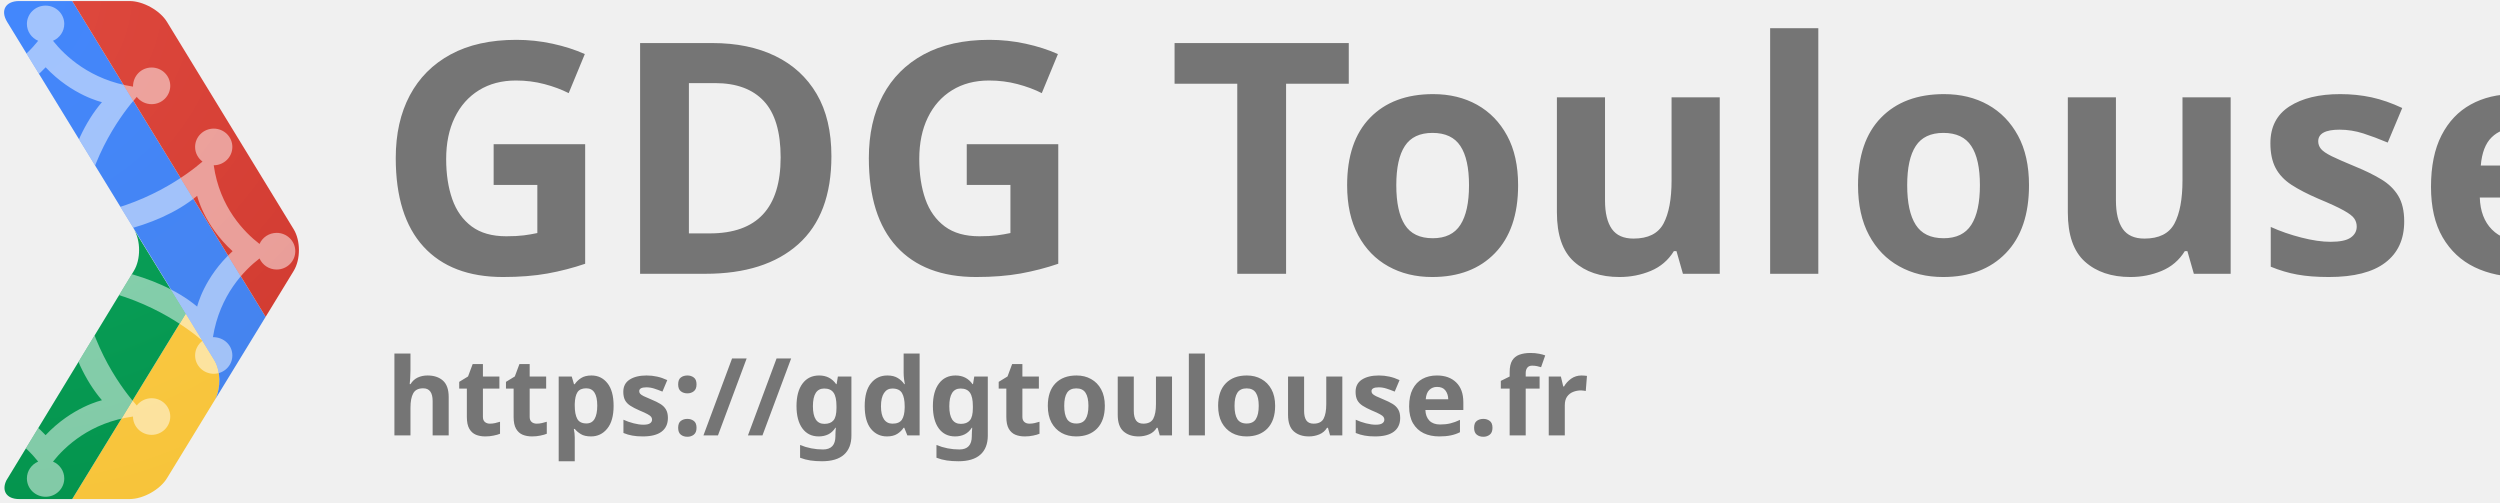
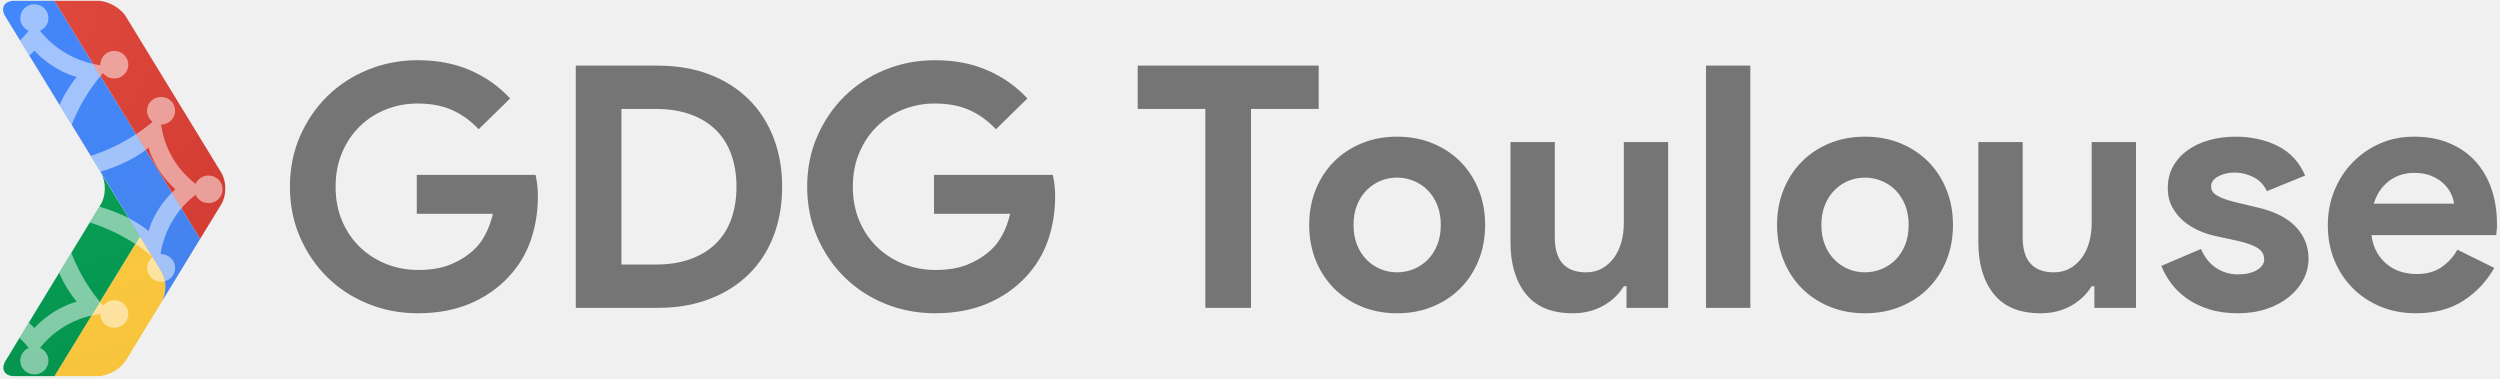
- <svg xmlns="http://www.w3.org/2000/svg" xmlns:xlink="http://www.w3.org/1999/xlink" width="557px" height="112px" viewBox="0 0 557 112" version="1.1">
+ <svg xmlns="http://www.w3.org/2000/svg" xmlns:xlink="http://www.w3.org/1999/xlink" width="739px" height="112px" viewBox="0 0 739 112" version="1.1">
  <defs>
    <radialGradient cx="-54.152%" cy="-174.153%" fx="-54.152%" fy="-174.153%" r="402.146%" gradientTransform="translate(-0.541521,-1.741532),scale(1,0.793815),translate(0.541521,1.741532)" id="radialGradient-1">
      <stop stop-color="#FFCD4D" offset="0%" />
      <stop stop-color="#F6C338" offset="100%" />
    </radialGradient>
    <path d="M25.556,0.102 L0.26,41.406 L13.036,41.406 C16.059,41.406 19.816,39.32 21.376,36.76 L32.137,19.159 C33.407,16.576 33.364,12.821 31.913,10.441 L25.556,0.102 Z" id="path-2" />
    <radialGradient cx="-6.595%" cy="-88.351%" fx="-6.595%" fy="-88.351%" r="326.489%" gradientTransform="translate(-0.065952,-0.883512),scale(1,0.671743),translate(0.065952,0.883512)" id="radialGradient-4">
      <stop stop-color="#0DA960" offset="0%" />
      <stop stop-color="#03914B" offset="100%" />
    </radialGradient>
    <path d="M28.926,0.052 C30.485,2.604 30.485,6.781 28.926,9.342 L0.515,56.036 C-0.581,58.343 0.559,60.173 3.378,60.173 L15.193,60.173 L40.489,18.868 L28.926,0.052 Z" id="path-5" />
    <radialGradient cx="-4.422%" cy="-2.563%" fx="-4.422%" fy="-2.563%" r="226.256%" gradientTransform="translate(-0.044222,-0.025635),scale(1,0.656898),translate(0.044222,0.025635)" id="radialGradient-7">
      <stop stop-color="#4387FD" offset="0%" />
      <stop stop-color="#4683EA" offset="100%" />
    </radialGradient>
    <path d="M3.378,0.19 C0.343,0.19 -0.862,2.283 0.697,4.833 L46.846,80.184 C48.297,82.565 48.34,86.319 47.07,88.902 L58.29,70.546 L15.2,0.19 L3.378,0.19 Z" id="path-8" />
    <radialGradient cx="-35.161%" cy="-3.233%" fx="-35.161%" fy="-3.233%" r="261.045%" gradientTransform="translate(-0.351606,-0.032331),scale(1,0.717851),translate(0.351606,0.032331)" id="radialGradient-10">
      <stop stop-color="#E04A3F" offset="0%" />
      <stop stop-color="#CD372D" offset="100%" />
    </radialGradient>
    <path d="M49.601,51.029 L21.376,4.833 C19.815,2.282 16.059,0.19 13.036,0.19 L0.267,0.19 L43.357,70.547 L49.602,60.319 C51.163,57.758 51.163,53.58 49.601,51.029 Z" id="path-11" />
  </defs>
  <g id="Page-1" stroke="none" stroke-width="1" fill="none" fill-rule="evenodd">
-     <g id="Group-3" transform="translate(-87, -8)">
-       <g id="Group-2" transform="translate(171, 0)" fill="#757575" font-family="ProductSans-Bold, Product Sans" font-weight="bold">
-         <text id="GDG-Toulouse" font-size="72">
-           <tspan x="0" y="69">GDG Toulouse</tspan>
-         </text>
-         <text id="https://gdgtoulouse." font-size="24">
-           <tspan x="2" y="105">https://gdgtoulouse.fr</tspan>
-         </text>
-       </g>
-       <g id="Group-6" transform="translate(32, 3)">
-         <g id="logo" transform="translate(0, 15)" />
-         <g id="Group-4" transform="translate(28, 0)">
-           <g id="Group-5" transform="translate(27.89376, 5.041667)">
+     <g id="Group-7-Copy" transform="translate(-55, -5)">
+       <path d="M178.2,56.7 L213.3,56.7 C213.5,57.5 213.667,58.467 213.8,59.6 C213.933,60.733 214,61.867 214,63 C214,67.6 213.3,71.933 211.9,76 C210.5,80.067 208.3,83.7 205.3,86.9 C202.1,90.3 198.267,92.933 193.8,94.8 C189.333,96.667 184.233,97.6 178.5,97.6 C173.3,97.6 168.4,96.667 163.8,94.8 C159.2,92.933 155.2,90.333 151.8,87 C148.4,83.667 145.7,79.717 143.7,75.15 C141.7,70.583 140.7,65.6 140.7,60.2 C140.7,54.8 141.7,49.817 143.7,45.25 C145.7,40.683 148.4,36.733 151.8,33.4 C155.2,30.067 159.2,27.467 163.8,25.6 C168.4,23.733 173.3,22.8 178.5,22.8 C184.3,22.8 189.483,23.8 194.05,25.8 C198.617,27.8 202.533,30.567 205.8,34.1 L196.5,43.2 C194.167,40.733 191.567,38.85 188.7,37.55 C185.833,36.25 182.4,35.6 178.4,35.6 C175.133,35.6 172.033,36.183 169.1,37.35 C166.167,38.517 163.6,40.167 161.4,42.3 C159.2,44.433 157.45,47.017 156.15,50.05 C154.85,53.083 154.2,56.467 154.2,60.2 C154.2,63.933 154.85,67.317 156.15,70.35 C157.45,73.383 159.217,75.967 161.45,78.1 C163.683,80.233 166.267,81.883 169.2,83.05 C172.133,84.217 175.267,84.8 178.6,84.8 C182.4,84.8 185.617,84.25 188.25,83.15 C190.883,82.05 193.133,80.633 195,78.9 C196.333,77.7 197.483,76.183 198.45,74.35 C199.417,72.517 200.167,70.467 200.7,68.2 L178.2,68.2 L178.2,56.7 Z M225.2,24.4 L249.4,24.4 C255.067,24.4 260.167,25.267 264.7,27 C269.233,28.733 273.1,31.183 276.3,34.35 C279.5,37.517 281.95,41.3 283.65,45.7 C285.35,50.1 286.2,54.933 286.2,60.2 C286.2,65.533 285.35,70.4 283.65,74.8 C281.95,79.2 279.5,82.967 276.3,86.1 C273.1,89.233 269.233,91.667 264.7,93.4 C260.167,95.133 255.067,96 249.4,96 L225.2,96 L225.2,24.4 Z M248.8,83.2 C252.733,83.2 256.2,82.65 259.2,81.55 C262.2,80.45 264.7,78.9 266.7,76.9 C268.7,74.9 270.2,72.483 271.2,69.65 C272.2,66.817 272.7,63.667 272.7,60.2 C272.7,56.733 272.2,53.583 271.2,50.75 C270.2,47.917 268.7,45.5 266.7,43.5 C264.7,41.5 262.2,39.95 259.2,38.85 C256.2,37.75 252.733,37.2 248.8,37.2 L238.7,37.2 L238.7,83.2 L248.8,83.2 Z M331.1,56.7 L366.2,56.7 C366.4,57.5 366.567,58.467 366.7,59.6 C366.833,60.733 366.9,61.867 366.9,63 C366.9,67.6 366.2,71.933 364.8,76 C363.4,80.067 361.2,83.7 358.2,86.9 C355,90.3 351.167,92.933 346.7,94.8 C342.233,96.667 337.133,97.6 331.4,97.6 C326.2,97.6 321.3,96.667 316.7,94.8 C312.1,92.933 308.1,90.333 304.7,87 C301.3,83.667 298.6,79.717 296.6,75.15 C294.6,70.583 293.6,65.6 293.6,60.2 C293.6,54.8 294.6,49.817 296.6,45.25 C298.6,40.683 301.3,36.733 304.7,33.4 C308.1,30.067 312.1,27.467 316.7,25.6 C321.3,23.733 326.2,22.8 331.4,22.8 C337.2,22.8 342.383,23.8 346.95,25.8 C351.517,27.8 355.433,30.567 358.7,34.1 L349.4,43.2 C347.067,40.733 344.467,38.85 341.6,37.55 C338.733,36.25 335.3,35.6 331.3,35.6 C328.033,35.6 324.933,36.183 322,37.35 C319.067,38.517 316.5,40.167 314.3,42.3 C312.1,44.433 310.35,47.017 309.05,50.05 C307.75,53.083 307.1,56.467 307.1,60.2 C307.1,63.933 307.75,67.317 309.05,70.35 C310.35,73.383 312.117,75.967 314.35,78.1 C316.583,80.233 319.167,81.883 322.1,83.05 C325.033,84.217 328.167,84.8 331.5,84.8 C335.3,84.8 338.517,84.25 341.15,83.15 C343.783,82.05 346.033,80.633 347.9,78.9 C349.233,77.7 350.383,76.183 351.35,74.35 C352.317,72.517 353.067,70.467 353.6,68.2 L331.1,68.2 L331.1,56.7 Z M411.3,96 L411.3,37.2 L391.3,37.2 L391.3,24.4 L444.8,24.4 L444.8,37.2 L424.8,37.2 L424.8,96 L411.3,96 Z M468,45.4 C471.8,45.4 475.283,46.05 478.45,47.35 C481.617,48.65 484.35,50.45 486.65,52.75 C488.95,55.05 490.75,57.8 492.05,61 C493.35,64.2 494,67.7 494,71.5 C494,75.3 493.35,78.8 492.05,82 C490.75,85.2 488.95,87.95 486.65,90.25 C484.35,92.55 481.617,94.35 478.45,95.65 C475.283,96.95 471.8,97.6 468,97.6 C464.2,97.6 460.717,96.95 457.55,95.65 C454.383,94.35 451.65,92.55 449.35,90.25 C447.05,87.95 445.25,85.2 443.95,82 C442.65,78.8 442,75.3 442,71.5 C442,67.7 442.65,64.2 443.95,61 C445.25,57.8 447.05,55.05 449.35,52.75 C451.65,50.45 454.383,48.65 457.55,47.35 C460.717,46.05 464.2,45.4 468,45.4 Z M468,85.5 C469.667,85.5 471.283,85.183 472.85,84.55 C474.417,83.917 475.8,83 477,81.8 C478.2,80.6 479.15,79.133 479.85,77.4 C480.55,75.667 480.9,73.7 480.9,71.5 C480.9,69.3 480.55,67.333 479.85,65.6 C479.15,63.867 478.2,62.4 477,61.2 C475.8,60 474.417,59.083 472.85,58.45 C471.283,57.817 469.667,57.5 468,57.5 C466.267,57.5 464.633,57.817 463.1,58.45 C461.567,59.083 460.2,60 459,61.2 C457.8,62.4 456.85,63.867 456.15,65.6 C455.45,67.333 455.1,69.3 455.1,71.5 C455.1,73.7 455.45,75.667 456.15,77.4 C456.85,79.133 457.8,80.6 459,81.8 C460.2,83 461.567,83.917 463.1,84.55 C464.633,85.183 466.267,85.5 468,85.5 Z M535.8,89.6 L535,89.6 C533.467,92.067 531.4,94.017 528.8,95.45 C526.2,96.883 523.233,97.6 519.9,97.6 C513.7,97.6 509.083,95.7 506.05,91.9 C503.017,88.1 501.5,83.033 501.5,76.7 L501.5,47 L514.6,47 L514.6,75.1 C514.6,78.633 515.383,81.25 516.95,82.95 C518.517,84.65 520.8,85.5 523.8,85.5 C525.6,85.5 527.183,85.117 528.55,84.35 C529.917,83.583 531.083,82.55 532.05,81.25 C533.017,79.95 533.75,78.417 534.25,76.65 C534.75,74.883 535,73 535,71 L535,47 L548.1,47 L548.1,96 L535.8,96 L535.8,89.6 Z M559.3,96 L559.3,24.4 L572.4,24.4 L572.4,96 L559.3,96 Z M606.3,45.4 C610.1,45.4 613.583,46.05 616.75,47.35 C619.917,48.65 622.65,50.45 624.95,52.75 C627.25,55.05 629.05,57.8 630.35,61 C631.65,64.2 632.3,67.7 632.3,71.5 C632.3,75.3 631.65,78.8 630.35,82 C629.05,85.2 627.25,87.95 624.95,90.25 C622.65,92.55 619.917,94.35 616.75,95.65 C613.583,96.95 610.1,97.6 606.3,97.6 C602.5,97.6 599.017,96.95 595.85,95.65 C592.683,94.35 589.95,92.55 587.65,90.25 C585.35,87.95 583.55,85.2 582.25,82 C580.95,78.8 580.3,75.3 580.3,71.5 C580.3,67.7 580.95,64.2 582.25,61 C583.55,57.8 585.35,55.05 587.65,52.75 C589.95,50.45 592.683,48.65 595.85,47.35 C599.017,46.05 602.5,45.4 606.3,45.4 Z M606.3,85.5 C607.967,85.5 609.583,85.183 611.15,84.55 C612.717,83.917 614.1,83 615.3,81.8 C616.5,80.6 617.45,79.133 618.15,77.4 C618.85,75.667 619.2,73.7 619.2,71.5 C619.2,69.3 618.85,67.333 618.15,65.6 C617.45,63.867 616.5,62.4 615.3,61.2 C614.1,60 612.717,59.083 611.15,58.45 C609.583,57.817 607.967,57.5 606.3,57.5 C604.567,57.5 602.933,57.817 601.4,58.45 C599.867,59.083 598.5,60 597.3,61.2 C596.1,62.4 595.15,63.867 594.45,65.6 C593.75,67.333 593.4,69.3 593.4,71.5 C593.4,73.7 593.75,75.667 594.45,77.4 C595.15,79.133 596.1,80.6 597.3,81.8 C598.5,83 599.867,83.917 601.4,84.55 C602.933,85.183 604.567,85.5 606.3,85.5 Z M674.1,89.6 L673.3,89.6 C671.767,92.067 669.7,94.017 667.1,95.45 C664.5,96.883 661.533,97.6 658.2,97.6 C652,97.6 647.383,95.7 644.35,91.9 C641.317,88.1 639.8,83.033 639.8,76.7 L639.8,47 L652.9,47 L652.9,75.1 C652.9,78.633 653.683,81.25 655.25,82.95 C656.817,84.65 659.1,85.5 662.1,85.5 C663.9,85.5 665.483,85.117 666.85,84.35 C668.217,83.583 669.383,82.55 670.35,81.25 C671.317,79.95 672.05,78.417 672.55,76.65 C673.05,74.883 673.3,73 673.3,71 L673.3,47 L686.4,47 L686.4,96 L674.1,96 L674.1,89.6 Z M716.5,97.6 C713.3,97.6 710.45,97.2 707.95,96.4 C705.45,95.6 703.283,94.55 701.45,93.25 C699.617,91.95 698.067,90.45 696.8,88.75 C695.533,87.05 694.567,85.333 693.9,83.6 L705.6,78.6 C706.733,81.133 708.25,83.017 710.15,84.25 C712.05,85.483 714.167,86.1 716.5,86.1 C718.9,86.1 720.8,85.667 722.2,84.8 C723.6,83.933 724.3,82.9 724.3,81.7 C724.3,80.367 723.717,79.283 722.55,78.45 C721.383,77.617 719.367,76.867 716.5,76.2 L709.6,74.7 C708.067,74.367 706.483,73.833 704.85,73.1 C703.217,72.367 701.733,71.433 700.4,70.3 C699.067,69.167 697.967,67.8 697.1,66.2 C696.233,64.6 695.8,62.733 695.8,60.6 C695.8,58.2 696.317,56.067 697.35,54.2 C698.383,52.333 699.8,50.75 701.6,49.45 C703.4,48.15 705.517,47.15 707.95,46.45 C710.383,45.75 713,45.4 715.8,45.4 C720.467,45.4 724.633,46.317 728.3,48.15 C731.967,49.983 734.667,52.9 736.4,56.9 L725.1,61.5 C724.167,59.567 722.8,58.167 721,57.3 C719.2,56.433 717.4,56 715.6,56 C713.733,56 712.1,56.383 710.7,57.15 C709.3,57.917 708.6,58.9 708.6,60.1 C708.6,61.233 709.183,62.133 710.35,62.8 C711.517,63.467 713.1,64.067 715.1,64.6 L722.6,66.4 C727.6,67.6 731.317,69.517 733.75,72.15 C736.183,74.783 737.4,77.9 737.4,81.5 C737.4,83.633 736.9,85.667 735.9,87.6 C734.9,89.533 733.483,91.25 731.65,92.75 C729.817,94.25 727.617,95.433 725.05,96.3 C722.483,97.167 719.633,97.6 716.5,97.6 Z M792.3,84.2 C790.033,88.2 786.983,91.433 783.15,93.9 C779.317,96.367 774.633,97.6 769.1,97.6 C765.367,97.6 761.917,96.95 758.75,95.65 C755.583,94.35 752.833,92.533 750.5,90.2 C748.167,87.867 746.35,85.117 745.05,81.95 C743.75,78.783 743.1,75.3 743.1,71.5 C743.1,67.967 743.733,64.617 745,61.45 C746.267,58.283 748.033,55.517 750.3,53.15 C752.567,50.783 755.25,48.9 758.35,47.5 C761.45,46.1 764.867,45.4 768.6,45.4 C772.533,45.4 776.033,46.05 779.1,47.35 C782.167,48.65 784.733,50.45 786.8,52.75 C788.867,55.05 790.433,57.767 791.5,60.9 C792.567,64.033 793.1,67.433 793.1,71.1 L793.1,72.3 C793.033,72.7 793,73.067 793,73.4 C792.933,73.733 792.9,74.1 792.9,74.5 L756,74.5 C756.267,76.5 756.817,78.217 757.65,79.65 C758.483,81.083 759.517,82.283 760.75,83.25 C761.983,84.217 763.333,84.917 764.8,85.35 C766.267,85.783 767.767,86 769.3,86 C772.3,86 774.783,85.317 776.75,83.95 C778.717,82.583 780.267,80.867 781.4,78.8 L792.3,84.2 Z M780.4,65.2 C780.333,64.333 780.05,63.367 779.55,62.3 C779.05,61.233 778.317,60.233 777.35,59.3 C776.383,58.367 775.183,57.6 773.75,57 C772.317,56.4 770.6,56.1 768.6,56.1 C765.8,56.1 763.333,56.9 761.2,58.5 C759.067,60.1 757.567,62.333 756.7,65.2 L780.4,65.2 Z" id="GDG-Toulouse" fill="#757575" />
+       <g id="Group-6-Copy-2">
+         <g id="logo-copy-2" transform="translate(0, 15)" />
+         <g id="Group-4-Copy-2" transform="translate(28, 0)">
+           <g id="Group-5-Copy-2" transform="translate(27.89376, 5.041667)">
            <g id="path2895" transform="translate(14.93303, 69.74306)">
              <mask id="mask-3" fill="white">
                <use xlink:href="#path-2" />
              </mask>
              <use id="Mask" fill="url(#radialGradient-1)" fill-rule="nonzero" xlink:href="#path-2" />
              <path d="M-53.338,-15.432 C-49.964,-18.028 -44.46,-23.578 -42.957,-32.967 C-45.425,-32.964 -47.284,-34.792 -47.284,-37.047 C-47.284,-39.302 -45.425,-41.13 -43.133,-41.13 C-40.841,-41.13 -38.982,-39.302 -38.982,-37.047 C-38.982,-35.719 -39.635,-34.532 -40.632,-33.786 C-37.395,-31.002 -27.777,-23.708 -13.714,-21.711 C-15.733,-35.549 -23.15,-45.013 -25.981,-48.198 C-26.739,-47.217 -27.946,-46.575 -29.296,-46.575 C-31.589,-46.575 -33.447,-48.403 -33.447,-50.658 C-33.447,-52.913 -31.589,-54.741 -29.296,-54.741 C-27.004,-54.741 -25.145,-52.913 -25.145,-50.658 C-15.603,-51.963 -9.962,-57.377 -7.323,-60.696 C-8.798,-61.322 -9.833,-62.769 -9.833,-64.45 C-9.833,-66.704 -7.975,-68.533 -5.682,-68.533 C-3.367,-68.533 -1.509,-66.704 -1.509,-64.45 C-1.509,-62.769 -2.544,-61.322 -4.019,-60.696 C-1.38,-57.377 4.262,-51.963 13.807,-50.485 C13.804,-52.913 15.662,-54.741 17.955,-54.741 C20.247,-54.741 22.106,-52.913 22.106,-50.658 C22.106,-48.403 20.247,-46.575 17.955,-46.575 C16.605,-46.575 15.398,-47.217 14.64,-48.198 C11.809,-45.013 4.391,-35.549 2.363,-21.711 C16.436,-23.709 26.054,-31.002 29.291,-33.786 C28.294,-34.532 27.641,-35.719 27.641,-37.047 C27.641,-39.302 29.499,-41.13 31.791,-41.13 C34.084,-41.13 35.942,-39.302 35.942,-37.047 C35.942,-34.792 34.084,-32.964 31.791,-32.964 C33.118,-23.578 38.622,-18.028 41.997,-15.432 C42.633,-16.883 44.104,-17.902 45.813,-17.902 C48.105,-17.902 49.964,-16.073 49.964,-13.819 C49.964,-11.564 48.105,-9.736 45.813,-9.736 C44.104,-9.736 42.633,-10.754 41.997,-12.205 C38.622,-9.609 33.118,-4.06 31.616,5.33 C34.084,5.327 35.942,7.155 35.942,9.41 C35.942,11.665 34.084,13.493 31.791,13.493 C29.499,13.493 27.641,11.665 27.641,9.41 C27.641,8.082 28.294,6.895 29.291,6.149 C26.054,3.365 16.436,-3.928 2.372,-5.926 C4.391,7.912 11.809,17.377 14.64,20.561 C15.398,19.58 16.605,18.938 17.955,18.938 C20.247,18.938 22.106,20.766 22.106,23.021 C22.106,25.276 20.247,27.104 17.955,27.104 C15.662,27.104 13.804,25.276 13.804,23.021 C4.262,24.326 -1.38,29.74 -4.019,33.059 C-2.544,33.685 -1.509,35.132 -1.509,36.813 C-1.509,39.067 -3.367,40.896 -5.659,40.896 C-7.975,40.896 -9.833,39.067 -9.833,36.813 C-9.833,35.132 -8.798,33.685 -7.323,33.059 C-9.962,29.74 -15.604,24.326 -25.149,22.848 C-25.145,25.276 -27.004,27.104 -29.296,27.104 C-31.589,27.104 -33.447,25.276 -33.447,23.021 C-33.447,20.766 -31.589,18.938 -29.296,18.938 C-27.946,18.938 -26.739,19.58 -25.981,20.561 C-23.15,17.377 -15.733,7.912 -13.705,-5.926 C-27.777,-3.928 -37.395,3.365 -40.632,6.149 C-39.635,6.895 -38.982,8.082 -38.982,9.41 C-38.982,11.665 -40.841,13.493 -43.133,13.493 C-45.425,13.493 -47.284,11.665 -47.284,9.41 C-47.284,7.155 -45.425,5.327 -43.133,5.327 C-44.46,-4.06 -49.964,-9.609 -53.338,-12.205 C-53.975,-10.754 -55.445,-9.736 -57.154,-9.736 C-59.446,-9.736 -61.305,-11.564 -61.305,-13.819 C-61.305,-16.073 -59.446,-17.902 -57.154,-17.902 C-55.445,-17.902 -53.975,-16.883 -53.338,-15.432 Z M-39.443,-1.478 C-30.066,-9.252 -15.438,-10.999 -8.127,-11.373 C-8.554,-4.172 -10.338,10.183 -18.228,19.391 C-18.228,19.391 -11.621,20.85 -5.669,27.17 C0.29,20.847 6.885,19.391 6.885,19.391 C-1.004,10.183 -2.788,-4.172 -3.172,-11.376 C4.096,-10.999 18.724,-9.252 28.101,-1.478 C28.101,-1.478 29.582,-7.968 35.995,-13.819 C29.585,-19.654 28.101,-26.158 28.101,-26.158 C18.724,-18.384 4.096,-16.637 -3.215,-16.264 C-2.788,-23.464 -1.004,-37.82 6.885,-47.028 C6.885,-47.028 0.291,-48.484 -5.657,-54.789 C-11.621,-48.487 -18.228,-47.028 -18.228,-47.028 C-10.338,-37.82 -8.554,-23.464 -8.17,-16.261 C-15.438,-16.637 -30.066,-18.384 -39.443,-26.158 C-39.443,-26.158 -40.924,-19.669 -47.337,-13.818 C-40.925,-7.971 -39.443,-1.478 -39.443,-1.478 Z" fill="#FFFFFF" fill-rule="nonzero" opacity="0.5" mask="url(#mask-3)" />
            </g>
            <g id="path2895" transform="translate(0, 50.97685)">
              <mask id="mask-6" fill="white">
                <use xlink:href="#path-5" />
              </mask>
              <use id="Mask" fill="url(#radialGradient-4)" fill-rule="nonzero" xlink:href="#path-5" />
              <path d="M-38.405,3.334 C-35.031,0.738 -29.527,-4.811 -28.024,-14.201 C-30.492,-14.198 -32.351,-16.026 -32.351,-18.281 C-32.351,-20.536 -30.492,-22.364 -28.2,-22.364 C-25.908,-22.364 -24.049,-20.536 -24.049,-18.281 C-24.049,-16.953 -24.702,-15.766 -25.699,-15.02 C-22.462,-12.236 -12.844,-4.942 1.219,-2.945 C-0.8,-16.783 -8.217,-26.247 -11.048,-29.432 C-11.806,-28.451 -13.013,-27.808 -14.363,-27.808 C-16.656,-27.808 -18.514,-29.637 -18.514,-31.892 C-18.514,-34.146 -16.656,-35.975 -14.363,-35.975 C-12.071,-35.975 -10.212,-34.146 -10.212,-31.892 C-0.67,-33.197 4.971,-38.611 7.61,-41.93 C6.135,-42.556 5.1,-44.003 5.1,-45.683 C5.1,-47.938 6.958,-49.767 9.251,-49.767 C11.566,-49.767 13.425,-47.938 13.425,-45.683 C13.425,-44.003 12.389,-42.556 10.914,-41.93 C13.553,-38.611 19.195,-33.197 28.74,-31.719 C28.737,-34.146 30.595,-35.975 32.888,-35.975 C35.18,-35.975 37.039,-34.146 37.039,-31.892 C37.039,-29.637 35.18,-27.808 32.888,-27.808 C31.538,-27.808 30.331,-28.451 29.573,-29.432 C26.742,-26.247 19.324,-16.783 17.296,-2.945 C31.369,-4.942 40.987,-12.236 44.224,-15.02 C43.227,-15.766 42.574,-16.953 42.574,-18.281 C42.574,-20.536 44.432,-22.364 46.725,-22.364 C49.017,-22.364 50.875,-20.536 50.875,-18.281 C50.875,-16.026 49.017,-14.198 46.725,-14.198 C48.051,-4.811 53.555,0.738 56.93,3.334 C57.566,1.883 59.037,0.865 60.746,0.865 C63.038,0.865 64.897,2.693 64.897,4.948 C64.897,7.203 63.038,9.031 60.746,9.031 C59.037,9.031 57.566,8.012 56.93,6.561 C53.555,9.157 48.051,14.707 46.549,24.096 C49.017,24.093 50.875,25.921 50.875,28.176 C50.875,30.431 49.017,32.259 46.725,32.259 C44.432,32.259 42.574,30.431 42.574,28.176 C42.574,26.848 43.227,25.661 44.224,24.915 C40.987,22.131 31.369,14.838 17.305,12.84 C19.324,26.678 26.742,36.143 29.573,39.327 C30.331,38.346 31.538,37.704 32.888,37.704 C35.18,37.704 37.039,39.532 37.039,41.787 C37.039,44.042 35.18,45.87 32.888,45.87 C30.595,45.87 28.737,44.042 28.737,41.787 C19.195,43.092 13.553,48.506 10.914,51.825 C12.389,52.451 13.425,53.898 13.425,55.579 C13.425,57.834 11.566,59.662 9.274,59.662 C6.958,59.662 5.1,57.834 5.1,55.579 C5.1,53.898 6.135,52.451 7.61,51.825 C4.971,48.506 -0.671,43.092 -10.215,41.614 C-10.212,44.042 -12.071,45.87 -14.363,45.87 C-16.656,45.87 -18.514,44.042 -18.514,41.787 C-18.514,39.532 -16.656,37.704 -14.363,37.704 C-13.013,37.704 -11.806,38.346 -11.048,39.327 C-8.217,36.143 -0.8,26.678 1.228,12.84 C-12.844,14.838 -22.462,22.131 -25.699,24.915 C-24.702,25.661 -24.049,26.848 -24.049,28.176 C-24.049,30.431 -25.908,32.259 -28.2,32.259 C-30.492,32.259 -32.351,30.431 -32.351,28.176 C-32.351,25.921 -30.492,24.093 -28.2,24.093 C-29.527,14.707 -35.031,9.157 -38.405,6.561 C-39.042,8.012 -40.512,9.031 -42.221,9.031 C-44.513,9.031 -46.372,7.203 -46.372,4.948 C-46.372,2.693 -44.513,0.865 -42.221,0.865 C-40.512,0.865 -39.042,1.883 -38.405,3.334 Z M-24.51,17.288 C-15.133,9.514 -0.505,7.767 6.806,7.393 C6.379,14.594 4.595,28.95 -3.295,38.157 C-3.295,38.157 3.312,39.616 9.264,45.936 C15.224,39.613 21.818,38.157 21.818,38.157 C13.929,28.949 12.145,14.594 11.761,7.391 C19.029,7.767 33.657,9.514 43.034,17.288 C43.034,17.288 44.515,10.798 50.928,4.947 C44.518,-0.888 43.034,-7.392 43.034,-7.392 C33.657,0.382 19.029,2.129 11.718,2.502 C12.145,-4.698 13.929,-19.054 21.818,-28.261 C21.818,-28.261 15.224,-29.718 9.276,-36.023 C3.312,-29.72 -3.295,-28.261 -3.295,-28.261 C4.595,-19.054 6.379,-4.698 6.763,2.505 C-0.505,2.129 -15.133,0.382 -24.51,-7.392 C-24.51,-7.392 -25.991,-0.902 -32.404,4.948 C-25.992,10.795 -24.51,17.288 -24.51,17.288 Z" fill="#FFFFFF" fill-rule="nonzero" opacity="0.5" mask="url(#mask-6)" />
            </g>
            <g id="path2895">
              <mask id="mask-9" fill="white">
                <use xlink:href="#path-8" />
              </mask>
              <use id="Mask" fill="url(#radialGradient-7)" fill-rule="nonzero" xlink:href="#path-8" />
              <path d="M-38.405,54.311 C-35.031,51.715 -29.527,46.165 -28.024,36.776 C-30.492,36.779 -32.351,34.951 -32.351,32.696 C-32.351,30.441 -30.492,28.613 -28.2,28.613 C-25.908,28.613 -24.049,30.441 -24.049,32.696 C-24.049,34.024 -24.702,35.211 -25.699,35.957 C-22.462,38.741 -12.844,46.035 1.219,48.032 C-0.8,34.194 -8.217,24.73 -11.048,21.545 C-11.806,22.526 -13.013,23.168 -14.363,23.168 C-16.656,23.168 -18.514,21.34 -18.514,19.085 C-18.514,16.831 -16.656,15.002 -14.363,15.002 C-12.071,15.002 -10.212,16.831 -10.212,19.085 C-0.67,17.78 4.971,12.366 7.61,9.047 C6.135,8.421 5.1,6.974 5.1,5.293 C5.1,3.039 6.958,1.21 9.251,1.21 C11.566,1.21 13.425,3.039 13.425,5.293 C13.425,6.974 12.389,8.421 10.914,9.047 C13.553,12.366 19.195,17.78 28.74,19.258 C28.737,16.831 30.595,15.002 32.888,15.002 C35.18,15.002 37.039,16.831 37.039,19.085 C37.039,21.34 35.18,23.168 32.888,23.168 C31.538,23.168 30.331,22.526 29.573,21.545 C26.742,24.73 19.324,34.194 17.296,48.032 C31.369,46.034 40.987,38.741 44.224,35.957 C43.227,35.211 42.574,34.024 42.574,32.696 C42.574,30.441 44.432,28.613 46.725,28.613 C49.017,28.613 50.875,30.441 50.875,32.696 C50.875,34.951 49.017,36.779 46.725,36.779 C48.051,46.165 53.555,51.715 56.93,54.311 C57.566,52.86 59.037,51.841 60.746,51.841 C63.038,51.841 64.897,53.67 64.897,55.924 C64.897,58.179 63.038,60.008 60.746,60.008 C59.037,60.008 57.566,58.989 56.93,57.538 C53.555,60.134 48.051,65.684 46.549,75.073 C49.017,75.07 50.875,76.898 50.875,79.153 C50.875,81.408 49.017,83.236 46.725,83.236 C44.432,83.236 42.574,81.408 42.574,79.153 C42.574,77.825 43.227,76.638 44.224,75.892 C40.987,73.108 31.369,65.815 17.305,63.817 C19.324,77.655 26.742,87.12 29.573,90.304 C30.331,89.323 31.538,88.681 32.888,88.681 C35.18,88.681 37.039,90.509 37.039,92.764 C37.039,95.019 35.18,96.847 32.888,96.847 C30.595,96.847 28.737,95.019 28.737,92.764 C19.195,94.069 13.553,99.483 10.914,102.802 C12.389,103.428 13.425,104.875 13.425,106.556 C13.425,108.81 11.566,110.639 9.274,110.639 C6.958,110.639 5.1,108.81 5.1,106.556 C5.1,104.875 6.135,103.428 7.61,102.802 C4.971,99.483 -0.671,94.069 -10.215,92.591 C-10.212,95.019 -12.071,96.847 -14.363,96.847 C-16.656,96.847 -18.514,95.019 -18.514,92.764 C-18.514,90.509 -16.656,88.681 -14.363,88.681 C-13.013,88.681 -11.806,89.323 -11.048,90.304 C-8.217,87.12 -0.8,77.655 1.228,63.817 C-12.844,65.815 -22.462,73.108 -25.699,75.892 C-24.702,76.638 -24.049,77.825 -24.049,79.153 C-24.049,81.408 -25.908,83.236 -28.2,83.236 C-30.492,83.236 -32.351,81.408 -32.351,79.153 C-32.351,76.898 -30.492,75.07 -28.2,75.07 C-29.527,65.684 -35.031,60.134 -38.405,57.538 C-39.042,58.989 -40.512,60.008 -42.221,60.008 C-44.513,60.008 -46.372,58.179 -46.372,55.924 C-46.372,53.67 -44.513,51.841 -42.221,51.841 C-40.512,51.841 -39.042,52.86 -38.405,54.311 Z M-24.51,68.265 C-15.133,60.491 -0.505,58.744 6.806,58.37 C6.379,65.571 4.595,79.926 -3.295,89.134 C-3.295,89.134 3.312,90.593 9.264,96.913 C15.224,90.59 21.818,89.134 21.818,89.134 C13.929,79.926 12.145,65.571 11.761,58.367 C19.029,58.744 33.657,60.491 43.034,68.265 C43.034,68.265 44.515,61.775 50.928,55.924 C44.518,50.089 43.034,43.585 43.034,43.585 C33.657,51.359 19.029,53.106 11.718,53.479 C12.145,46.279 13.929,31.923 21.818,22.715 C21.818,22.715 15.224,21.259 9.276,14.954 C3.312,21.256 -3.295,22.716 -3.295,22.716 C4.595,31.923 6.379,46.279 6.763,53.482 C-0.505,53.106 -15.133,51.359 -24.51,43.585 C-24.51,43.585 -25.991,50.074 -32.404,55.925 C-25.992,61.772 -24.51,68.265 -24.51,68.265 Z" fill="#FFFFFF" fill-rule="nonzero" opacity="0.5" mask="url(#mask-9)" />
            </g>
            <g id="path2895" transform="translate(14.93303, 0)">
              <mask id="mask-12" fill="white">
                <use xlink:href="#path-11" />
              </mask>
              <use id="Mask" fill="url(#radialGradient-10)" fill-rule="nonzero" xlink:href="#path-11" />
              <path d="M-53.338,54.311 C-49.964,51.715 -44.46,46.165 -42.957,36.776 C-45.425,36.779 -47.284,34.951 -47.284,32.696 C-47.284,30.441 -45.425,28.613 -43.133,28.613 C-40.841,28.613 -38.982,30.441 -38.982,32.696 C-38.982,34.024 -39.635,35.211 -40.632,35.957 C-37.395,38.741 -27.777,46.035 -13.714,48.032 C-15.733,34.194 -23.15,24.73 -25.981,21.545 C-26.739,22.526 -27.946,23.168 -29.296,23.168 C-31.589,23.168 -33.447,21.34 -33.447,19.085 C-33.447,16.831 -31.589,15.002 -29.296,15.002 C-27.004,15.002 -25.145,16.831 -25.145,19.085 C-15.603,17.78 -9.962,12.366 -7.323,9.047 C-8.798,8.421 -9.833,6.974 -9.833,5.293 C-9.833,3.039 -7.975,1.21 -5.682,1.21 C-3.367,1.21 -1.509,3.039 -1.509,5.293 C-1.509,6.974 -2.544,8.421 -4.019,9.047 C-1.38,12.366 4.262,17.78 13.807,19.258 C13.804,16.831 15.662,15.002 17.955,15.002 C20.247,15.002 22.106,16.831 22.106,19.085 C22.106,21.34 20.247,23.168 17.955,23.168 C16.605,23.168 15.398,22.526 14.64,21.545 C11.809,24.73 4.391,34.194 2.363,48.032 C16.436,46.034 26.054,38.741 29.291,35.957 C28.294,35.211 27.641,34.024 27.641,32.696 C27.641,30.441 29.499,28.613 31.791,28.613 C34.084,28.613 35.942,30.441 35.942,32.696 C35.942,34.951 34.084,36.779 31.791,36.779 C33.118,46.165 38.622,51.715 41.997,54.311 C42.633,52.86 44.104,51.841 45.813,51.841 C48.105,51.841 49.964,53.67 49.964,55.924 C49.964,58.179 48.105,60.008 45.813,60.008 C44.104,60.008 42.633,58.989 41.997,57.538 C38.622,60.134 33.118,65.684 31.616,75.073 C34.084,75.07 35.942,76.898 35.942,79.153 C35.942,81.408 34.084,83.236 31.791,83.236 C29.499,83.236 27.641,81.408 27.641,79.153 C27.641,77.825 28.294,76.638 29.291,75.892 C26.054,73.108 16.436,65.815 2.372,63.817 C4.391,77.655 11.809,87.12 14.64,90.304 C15.398,89.323 16.605,88.681 17.955,88.681 C20.247,88.681 22.106,90.509 22.106,92.764 C22.106,95.019 20.247,96.847 17.955,96.847 C15.662,96.847 13.804,95.019 13.804,92.764 C4.262,94.069 -1.38,99.483 -4.019,102.802 C-2.544,103.428 -1.509,104.875 -1.509,106.556 C-1.509,108.81 -3.367,110.639 -5.659,110.639 C-7.975,110.639 -9.833,108.81 -9.833,106.556 C-9.833,104.875 -8.798,103.428 -7.323,102.802 C-9.962,99.483 -15.604,94.069 -25.149,92.591 C-25.145,95.019 -27.004,96.847 -29.296,96.847 C-31.589,96.847 -33.447,95.019 -33.447,92.764 C-33.447,90.509 -31.589,88.681 -29.296,88.681 C-27.946,88.681 -26.739,89.323 -25.981,90.304 C-23.15,87.12 -15.733,77.655 -13.705,63.817 C-27.777,65.815 -37.395,73.108 -40.632,75.892 C-39.635,76.638 -38.982,77.825 -38.982,79.153 C-38.982,81.408 -40.841,83.236 -43.133,83.236 C-45.425,83.236 -47.284,81.408 -47.284,79.153 C-47.284,76.898 -45.425,75.07 -43.133,75.07 C-44.46,65.684 -49.964,60.134 -53.338,57.538 C-53.975,58.989 -55.445,60.008 -57.154,60.008 C-59.446,60.008 -61.305,58.179 -61.305,55.924 C-61.305,53.67 -59.446,51.841 -57.154,51.841 C-55.445,51.841 -53.975,52.86 -53.338,54.311 Z M-39.443,68.265 C-30.066,60.491 -15.438,58.744 -8.127,58.37 C-8.554,65.571 -10.338,79.926 -18.228,89.134 C-18.228,89.134 -11.621,90.593 -5.669,96.913 C0.29,90.59 6.885,89.134 6.885,89.134 C-1.004,79.926 -2.788,65.571 -3.172,58.367 C4.096,58.744 18.724,60.491 28.101,68.265 C28.101,68.265 29.582,61.775 35.995,55.924 C29.585,50.089 28.101,43.585 28.101,43.585 C18.724,51.359 4.096,53.106 -3.215,53.479 C-2.788,46.279 -1.004,31.923 6.885,22.715 C6.885,22.715 0.291,21.259 -5.657,14.954 C-11.621,21.256 -18.228,22.716 -18.228,22.716 C-10.338,31.923 -8.554,46.279 -8.17,53.482 C-15.438,53.106 -30.066,51.359 -39.443,43.585 C-39.443,43.585 -40.924,50.074 -47.337,55.925 C-40.925,61.772 -39.443,68.265 -39.443,68.265 Z" fill="#FFFFFF" fill-rule="nonzero" opacity="0.5" mask="url(#mask-12)" />
            </g>
          </g>
        </g>
      </g>
    </g>
  </g>
</svg>
